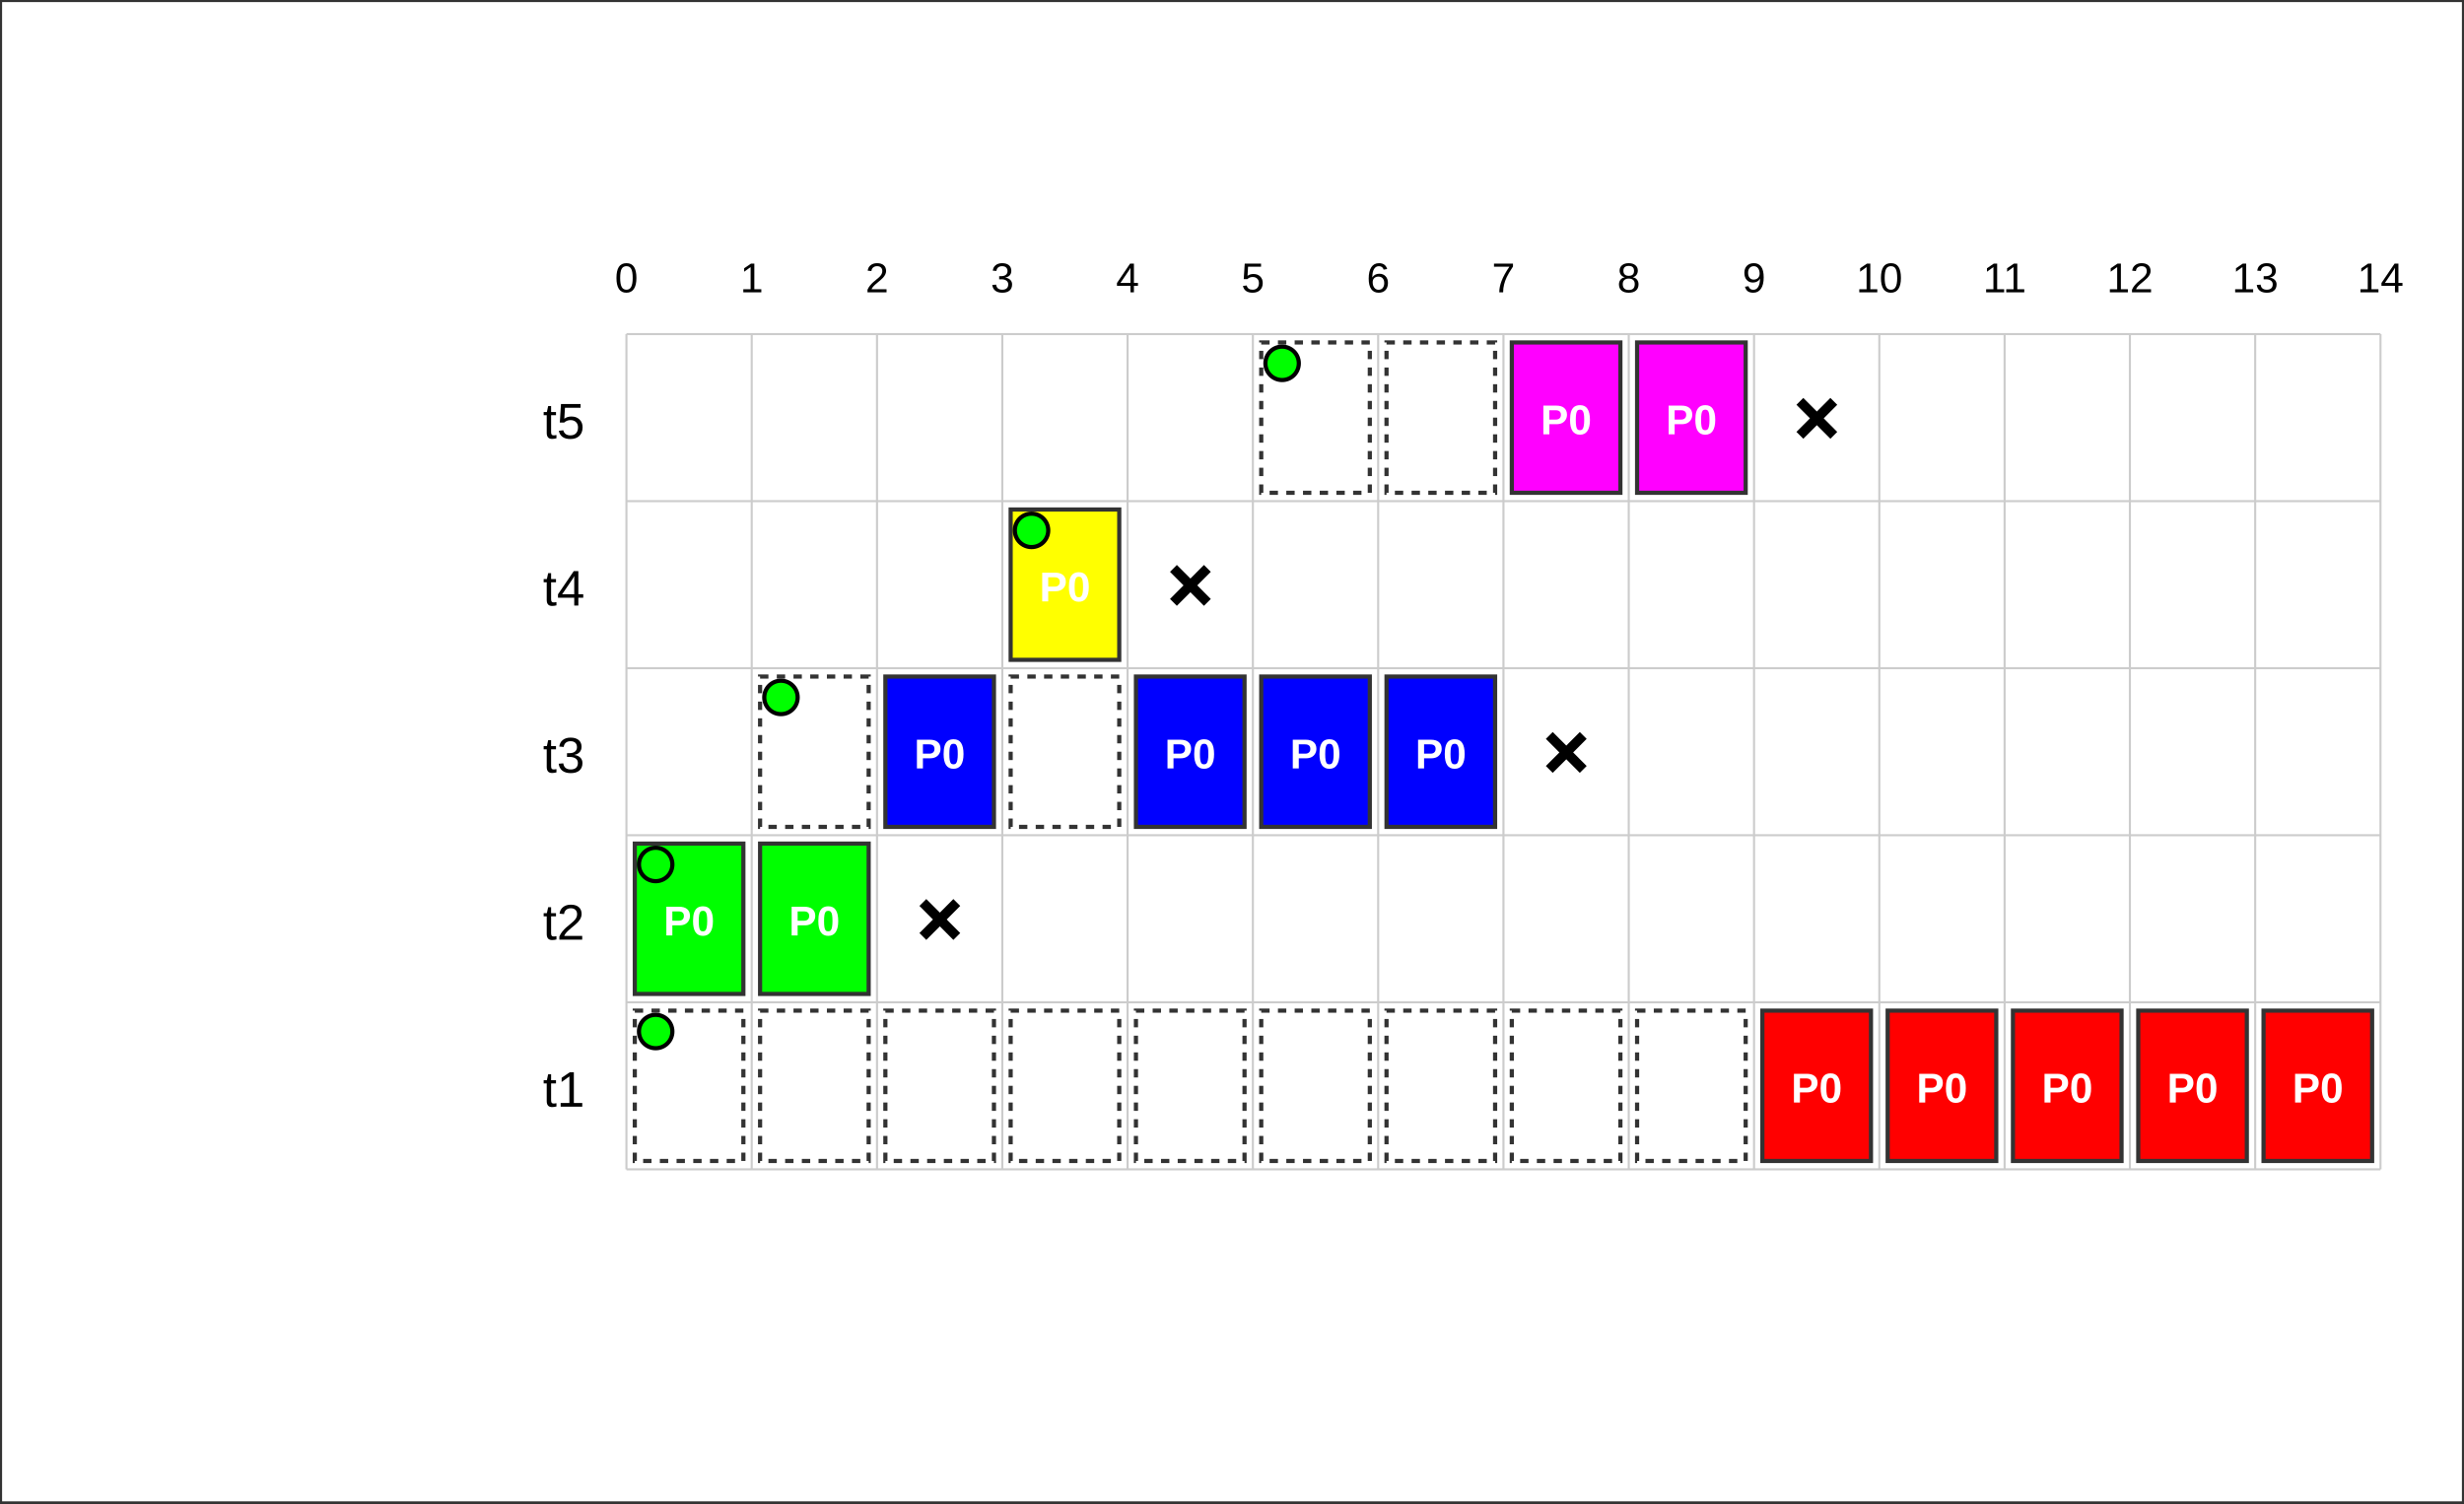
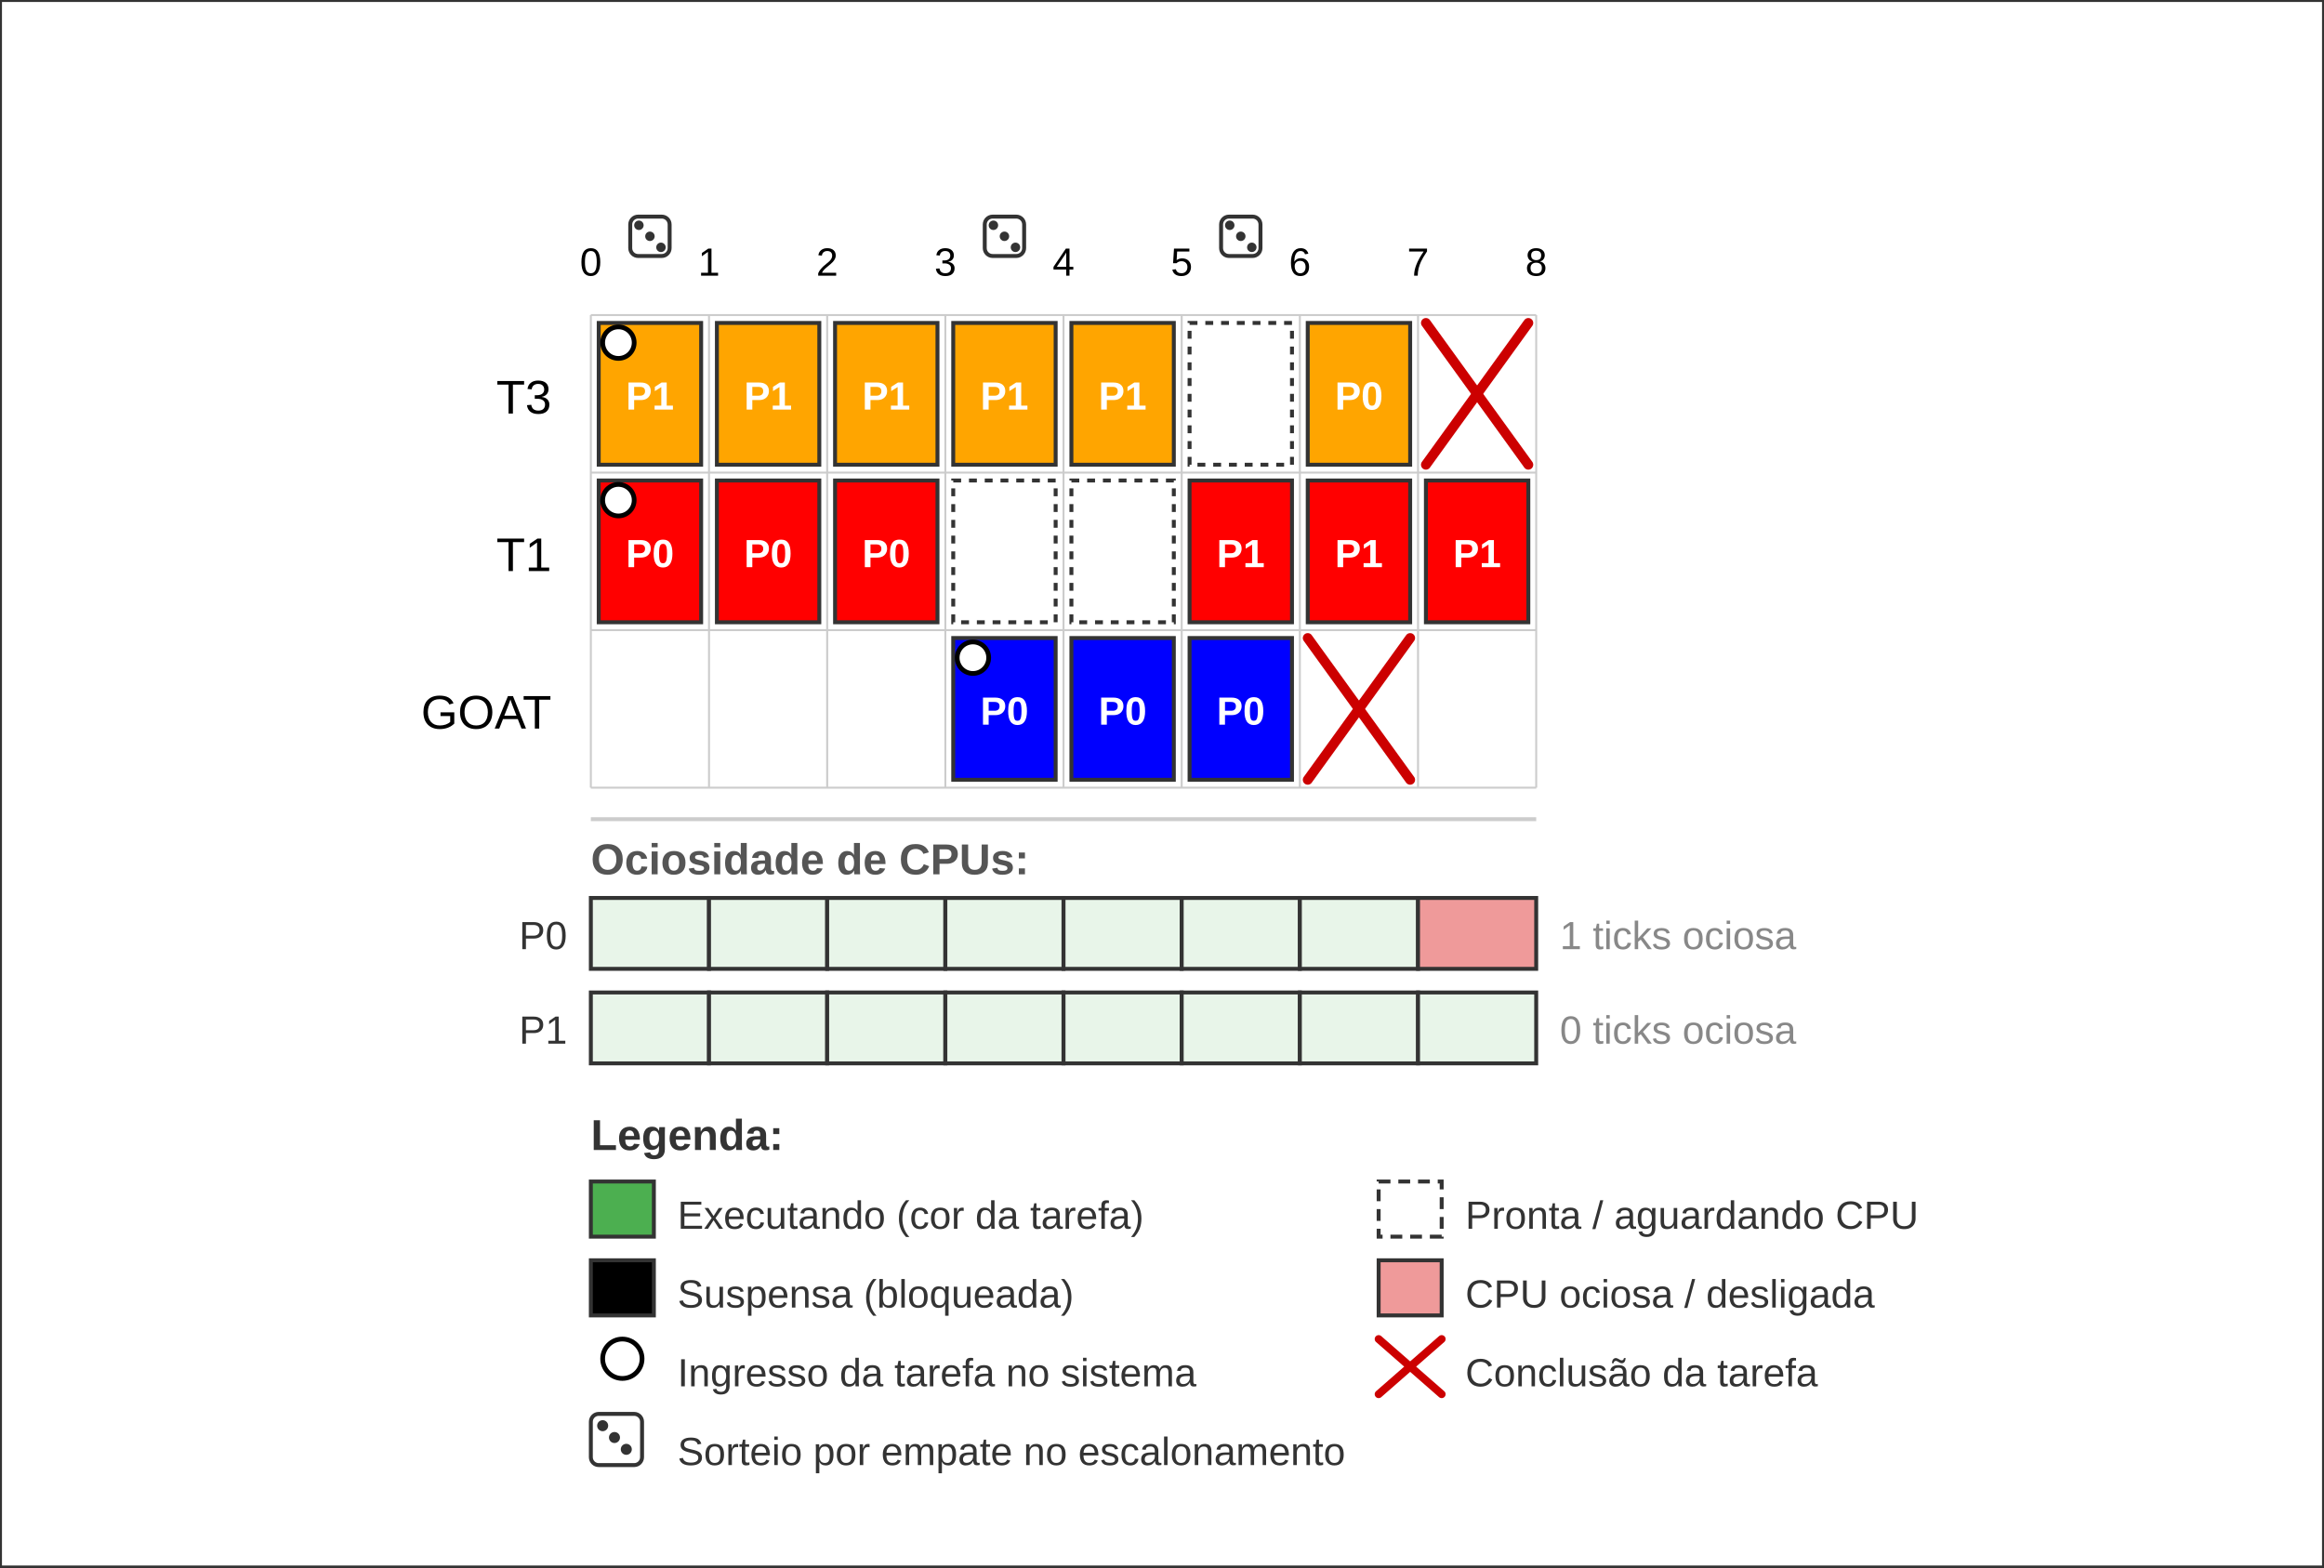
- <svg xmlns="http://www.w3.org/2000/svg" width="590" height="360" viewBox="0 0 590 360">
+ <svg xmlns="http://www.w3.org/2000/svg" width="590" height="398" viewBox="0 0 590 398">
  <defs>
    <style type="text/css">
    .label { font-size: 12px; font-family: Arial, sans-serif; }
    .tick { font-size: 10px; font-family: Arial, sans-serif; }
    rect { stroke: #333333; stroke-width: 1; }
  </style>
  </defs>
-   <rect x="0" y="0" width="590" height="360" fill="#FFFFFF" stroke="#000000" stroke-width="2" />
-   <line x1="150" y1="80" x2="150" y2="280" stroke="#CCCCCC" stroke-width="0.5" />
-   <line x1="180" y1="80" x2="180" y2="280" stroke="#CCCCCC" stroke-width="0.5" />
-   <line x1="210" y1="80" x2="210" y2="280" stroke="#CCCCCC" stroke-width="0.5" />
-   <line x1="240" y1="80" x2="240" y2="280" stroke="#CCCCCC" stroke-width="0.5" />
-   <line x1="270" y1="80" x2="270" y2="280" stroke="#CCCCCC" stroke-width="0.5" />
-   <line x1="300" y1="80" x2="300" y2="280" stroke="#CCCCCC" stroke-width="0.5" />
-   <line x1="330" y1="80" x2="330" y2="280" stroke="#CCCCCC" stroke-width="0.5" />
-   <line x1="360" y1="80" x2="360" y2="280" stroke="#CCCCCC" stroke-width="0.5" />
-   <line x1="390" y1="80" x2="390" y2="280" stroke="#CCCCCC" stroke-width="0.5" />
-   <line x1="420" y1="80" x2="420" y2="280" stroke="#CCCCCC" stroke-width="0.5" />
-   <line x1="450" y1="80" x2="450" y2="280" stroke="#CCCCCC" stroke-width="0.5" />
-   <line x1="480" y1="80" x2="480" y2="280" stroke="#CCCCCC" stroke-width="0.5" />
-   <line x1="510" y1="80" x2="510" y2="280" stroke="#CCCCCC" stroke-width="0.5" />
-   <line x1="540" y1="80" x2="540" y2="280" stroke="#CCCCCC" stroke-width="0.5" />
-   <line x1="570" y1="80" x2="570" y2="280" stroke="#CCCCCC" stroke-width="0.5" />
-   <line x1="150" y1="80" x2="570" y2="80" stroke="#CCCCCC" stroke-width="0.5" />
-   <line x1="150" y1="120" x2="570" y2="120" stroke="#CCCCCC" stroke-width="0.5" />
-   <line x1="150" y1="160" x2="570" y2="160" stroke="#CCCCCC" stroke-width="0.5" />
-   <line x1="150" y1="200" x2="570" y2="200" stroke="#CCCCCC" stroke-width="0.5" />
-   <line x1="150" y1="240" x2="570" y2="240" stroke="#CCCCCC" stroke-width="0.5" />
-   <line x1="150" y1="280" x2="570" y2="280" stroke="#CCCCCC" stroke-width="0.5" />
-   <rect x="152" y="202" width="26" height="36" fill="#00FF00" />
-   <text x="165.0" y="224.0" font-size="10" font-family="Arial" text-anchor="middle" fill="#FFFFFF" font-weight="bold">P0</text>
-   <circle cx="157" cy="207" r="4" fill="#00FF00" stroke="#000" />
-   <rect x="152" y="242" width="26" height="36" fill="none" stroke="#FF0000" stroke-width="2" stroke-dasharray="2,2" />
-   <circle cx="157" cy="247" r="4" fill="#00FF00" stroke="#000" />
-   <rect x="182" y="162" width="26" height="36" fill="none" stroke="#0000FF" stroke-width="2" stroke-dasharray="2,2" />
-   <circle cx="187" cy="167" r="4" fill="#00FF00" stroke="#000" />
-   <rect x="182" y="202" width="26" height="36" fill="#00FF00" />
-   <text x="195.0" y="224.0" font-size="10" font-family="Arial" text-anchor="middle" fill="#FFFFFF" font-weight="bold">P0</text>
-   <rect x="182" y="242" width="26" height="36" fill="none" stroke="#FF0000" stroke-width="2" stroke-dasharray="2,2" />
-   <rect x="212" y="162" width="26" height="36" fill="#0000FF" />
-   <text x="225.0" y="184.0" font-size="10" font-family="Arial" text-anchor="middle" fill="#FFFFFF" font-weight="bold">P0</text>
-   <text x="225.0" y="225.0" font-size="14" text-anchor="middle">❌</text>
-   <rect x="212" y="242" width="26" height="36" fill="none" stroke="#FF0000" stroke-width="2" stroke-dasharray="2,2" />
-   <rect x="242" y="122" width="26" height="36" fill="#FFFF00" />
-   <text x="255.0" y="144.0" font-size="10" font-family="Arial" text-anchor="middle" fill="#FFFFFF" font-weight="bold">P0</text>
-   <circle cx="247" cy="127" r="4" fill="#00FF00" stroke="#000" />
-   <rect x="242" y="162" width="26" height="36" fill="none" stroke="#0000FF" stroke-width="2" stroke-dasharray="2,2" />
-   <rect x="242" y="242" width="26" height="36" fill="none" stroke="#FF0000" stroke-width="2" stroke-dasharray="2,2" />
-   <text x="285.0" y="145.0" font-size="14" text-anchor="middle">❌</text>
+   <rect x="0" y="0" width="590" height="398" fill="#FFFFFF" stroke="#000000" stroke-width="2" />
+   <line x1="150" y1="80" x2="150" y2="200" stroke="#CCCCCC" stroke-width="0.5" />
+   <line x1="180" y1="80" x2="180" y2="200" stroke="#CCCCCC" stroke-width="0.5" />
+   <line x1="210" y1="80" x2="210" y2="200" stroke="#CCCCCC" stroke-width="0.5" />
+   <line x1="240" y1="80" x2="240" y2="200" stroke="#CCCCCC" stroke-width="0.5" />
+   <line x1="270" y1="80" x2="270" y2="200" stroke="#CCCCCC" stroke-width="0.5" />
+   <line x1="300" y1="80" x2="300" y2="200" stroke="#CCCCCC" stroke-width="0.5" />
+   <line x1="330" y1="80" x2="330" y2="200" stroke="#CCCCCC" stroke-width="0.5" />
+   <line x1="360" y1="80" x2="360" y2="200" stroke="#CCCCCC" stroke-width="0.5" />
+   <line x1="390" y1="80" x2="390" y2="200" stroke="#CCCCCC" stroke-width="0.5" />
+   <line x1="150" y1="80" x2="390" y2="80" stroke="#CCCCCC" stroke-width="0.5" />
+   <line x1="150" y1="120" x2="390" y2="120" stroke="#CCCCCC" stroke-width="0.5" />
+   <line x1="150" y1="160" x2="390" y2="160" stroke="#CCCCCC" stroke-width="0.5" />
+   <line x1="150" y1="200" x2="390" y2="200" stroke="#CCCCCC" stroke-width="0.5" />
+   <rect x="160.0" y="55" width="10" height="10" rx="2" fill="#fff" stroke="#333" stroke-width="1.2" />
+   <circle cx="162.2" cy="57.2" r="1.2" fill="#333" />
+   <circle cx="165.0" cy="60.0" r="1.2" fill="#333" />
+   <circle cx="167.8" cy="62.8" r="1.2" fill="#333" />
+   <rect x="152" y="82" width="26" height="36" fill="#FFA500" />
+   <text x="165.0" y="104.0" font-size="10" font-family="Arial" text-anchor="middle" fill="#FFFFFF" font-weight="bold">P1</text>
+   <circle cx="157" cy="87" r="4" fill="#FFFFFF" stroke="#000" stroke-width="1.2" />
+   <rect x="152" y="122" width="26" height="36" fill="#FF0000" />
+   <text x="165.0" y="144.0" font-size="10" font-family="Arial" text-anchor="middle" fill="#FFFFFF" font-weight="bold">P0</text>
+   <circle cx="157" cy="127" r="4" fill="#FFFFFF" stroke="#000" stroke-width="1.2" />
+   <rect x="182" y="82" width="26" height="36" fill="#FFA500" />
+   <text x="195.0" y="104.0" font-size="10" font-family="Arial" text-anchor="middle" fill="#FFFFFF" font-weight="bold">P1</text>
+   <rect x="182" y="122" width="26" height="36" fill="#FF0000" />
+   <text x="195.0" y="144.0" font-size="10" font-family="Arial" text-anchor="middle" fill="#FFFFFF" font-weight="bold">P0</text>
+   <rect x="212" y="82" width="26" height="36" fill="#FFA500" />
+   <text x="225.0" y="104.0" font-size="10" font-family="Arial" text-anchor="middle" fill="#FFFFFF" font-weight="bold">P1</text>
+   <rect x="212" y="122" width="26" height="36" fill="#FF0000" />
+   <text x="225.0" y="144.0" font-size="10" font-family="Arial" text-anchor="middle" fill="#FFFFFF" font-weight="bold">P0</text>
+   <rect x="250.0" y="55" width="10" height="10" rx="2" fill="#fff" stroke="#333" stroke-width="1.2" />
+   <circle cx="252.2" cy="57.2" r="1.2" fill="#333" />
+   <circle cx="255.0" cy="60.0" r="1.2" fill="#333" />
+   <circle cx="257.8" cy="62.8" r="1.2" fill="#333" />
+   <rect x="242" y="82" width="26" height="36" fill="#FFA500" />
+   <text x="255.0" y="104.0" font-size="10" font-family="Arial" text-anchor="middle" fill="#FFFFFF" font-weight="bold">P1</text>
+   <rect x="242" y="122" width="26" height="36" fill="none" stroke="#FF0000" stroke-width="2" stroke-dasharray="2,2" />
+   <rect x="242" y="162" width="26" height="36" fill="#0000FF" />
+   <text x="255.0" y="184.0" font-size="10" font-family="Arial" text-anchor="middle" fill="#FFFFFF" font-weight="bold">P0</text>
+   <circle cx="247" cy="167" r="4" fill="#FFFFFF" stroke="#000" stroke-width="1.2" />
+   <rect x="272" y="82" width="26" height="36" fill="#FFA500" />
+   <text x="285.0" y="104.0" font-size="10" font-family="Arial" text-anchor="middle" fill="#FFFFFF" font-weight="bold">P1</text>
+   <rect x="272" y="122" width="26" height="36" fill="none" stroke="#FF0000" stroke-width="2" stroke-dasharray="2,2" />
  <rect x="272" y="162" width="26" height="36" fill="#0000FF" />
  <text x="285.0" y="184.0" font-size="10" font-family="Arial" text-anchor="middle" fill="#FFFFFF" font-weight="bold">P0</text>
-   <rect x="272" y="242" width="26" height="36" fill="none" stroke="#FF0000" stroke-width="2" stroke-dasharray="2,2" />
-   <rect x="302" y="82" width="26" height="36" fill="none" stroke="#FF00FF" stroke-width="2" stroke-dasharray="2,2" />
-   <circle cx="307" cy="87" r="4" fill="#00FF00" stroke="#000" />
+   <rect x="310.0" y="55" width="10" height="10" rx="2" fill="#fff" stroke="#333" stroke-width="1.2" />
+   <circle cx="312.2" cy="57.2" r="1.2" fill="#333" />
+   <circle cx="315.0" cy="60.0" r="1.2" fill="#333" />
+   <circle cx="317.8" cy="62.8" r="1.2" fill="#333" />
+   <rect x="302" y="82" width="26" height="36" fill="none" stroke="#FFA500" stroke-width="2" stroke-dasharray="2,2" />
+   <rect x="302" y="122" width="26" height="36" fill="#FF0000" />
+   <text x="315.0" y="144.0" font-size="10" font-family="Arial" text-anchor="middle" fill="#FFFFFF" font-weight="bold">P1</text>
  <rect x="302" y="162" width="26" height="36" fill="#0000FF" />
  <text x="315.0" y="184.0" font-size="10" font-family="Arial" text-anchor="middle" fill="#FFFFFF" font-weight="bold">P0</text>
-   <rect x="302" y="242" width="26" height="36" fill="none" stroke="#FF0000" stroke-width="2" stroke-dasharray="2,2" />
-   <rect x="332" y="82" width="26" height="36" fill="none" stroke="#FF00FF" stroke-width="2" stroke-dasharray="2,2" />
-   <rect x="332" y="162" width="26" height="36" fill="#0000FF" />
-   <text x="345.0" y="184.0" font-size="10" font-family="Arial" text-anchor="middle" fill="#FFFFFF" font-weight="bold">P0</text>
-   <rect x="332" y="242" width="26" height="36" fill="none" stroke="#FF0000" stroke-width="2" stroke-dasharray="2,2" />
-   <rect x="362" y="82" width="26" height="36" fill="#FF00FF" />
-   <text x="375.0" y="104.0" font-size="10" font-family="Arial" text-anchor="middle" fill="#FFFFFF" font-weight="bold">P0</text>
-   <text x="375.0" y="185.0" font-size="14" text-anchor="middle">❌</text>
-   <rect x="362" y="242" width="26" height="36" fill="none" stroke="#FF0000" stroke-width="2" stroke-dasharray="2,2" />
-   <rect x="392" y="82" width="26" height="36" fill="#FF00FF" />
-   <text x="405.0" y="104.0" font-size="10" font-family="Arial" text-anchor="middle" fill="#FFFFFF" font-weight="bold">P0</text>
-   <rect x="392" y="242" width="26" height="36" fill="none" stroke="#FF0000" stroke-width="2" stroke-dasharray="2,2" />
-   <text x="435.0" y="105.0" font-size="14" text-anchor="middle">❌</text>
-   <rect x="422" y="242" width="26" height="36" fill="#FF0000" />
-   <text x="435.0" y="264.0" font-size="10" font-family="Arial" text-anchor="middle" fill="#FFFFFF" font-weight="bold">P0</text>
-   <rect x="452" y="242" width="26" height="36" fill="#FF0000" />
-   <text x="465.0" y="264.0" font-size="10" font-family="Arial" text-anchor="middle" fill="#FFFFFF" font-weight="bold">P0</text>
-   <rect x="482" y="242" width="26" height="36" fill="#FF0000" />
-   <text x="495.0" y="264.0" font-size="10" font-family="Arial" text-anchor="middle" fill="#FFFFFF" font-weight="bold">P0</text>
-   <rect x="512" y="242" width="26" height="36" fill="#FF0000" />
-   <text x="525.0" y="264.0" font-size="10" font-family="Arial" text-anchor="middle" fill="#FFFFFF" font-weight="bold">P0</text>
-   <rect x="542" y="242" width="26" height="36" fill="#FF0000" />
-   <text x="555.0" y="264.0" font-size="10" font-family="Arial" text-anchor="middle" fill="#FFFFFF" font-weight="bold">P0</text>
+   <rect x="332" y="82" width="26" height="36" fill="#FFA500" />
+   <text x="345.0" y="104.0" font-size="10" font-family="Arial" text-anchor="middle" fill="#FFFFFF" font-weight="bold">P0</text>
+   <rect x="332" y="122" width="26" height="36" fill="#FF0000" />
+   <text x="345.0" y="144.0" font-size="10" font-family="Arial" text-anchor="middle" fill="#FFFFFF" font-weight="bold">P1</text>
+   <line x1="332" y1="162" x2="358" y2="198" stroke="#CC0000" stroke-width="2.5" stroke-linecap="round" />
+   <line x1="358" y1="162" x2="332" y2="198" stroke="#CC0000" stroke-width="2.5" stroke-linecap="round" />
+   <line x1="362" y1="82" x2="388" y2="118" stroke="#CC0000" stroke-width="2.5" stroke-linecap="round" />
+   <line x1="388" y1="82" x2="362" y2="118" stroke="#CC0000" stroke-width="2.5" stroke-linecap="round" />
+   <rect x="362" y="122" width="26" height="36" fill="#FF0000" />
+   <text x="375.0" y="144.0" font-size="10" font-family="Arial" text-anchor="middle" fill="#FFFFFF" font-weight="bold">P1</text>
  <text x="150" y="70" class="tick" text-anchor="middle">0</text>
  <text x="180" y="70" class="tick" text-anchor="middle">1</text>
  <text x="210" y="70" class="tick" text-anchor="middle">2</text>
  <text x="240" y="70" class="tick" text-anchor="middle">3</text>
  <text x="270" y="70" class="tick" text-anchor="middle">4</text>
  <text x="300" y="70" class="tick" text-anchor="middle">5</text>
  <text x="330" y="70" class="tick" text-anchor="middle">6</text>
  <text x="360" y="70" class="tick" text-anchor="middle">7</text>
  <text x="390" y="70" class="tick" text-anchor="middle">8</text>
-   <text x="420" y="70" class="tick" text-anchor="middle">9</text>
-   <text x="450" y="70" class="tick" text-anchor="middle">10</text>
-   <text x="480" y="70" class="tick" text-anchor="middle">11</text>
-   <text x="510" y="70" class="tick" text-anchor="middle">12</text>
-   <text x="540" y="70" class="tick" text-anchor="middle">13</text>
-   <text x="570" y="70" class="tick" text-anchor="middle">14</text>
-   <text x="140" y="105.0" class="label" text-anchor="end">t5</text>
-   <text x="140" y="145.0" class="label" text-anchor="end">t4</text>
-   <text x="140" y="185.0" class="label" text-anchor="end">t3</text>
-   <text x="140" y="225.0" class="label" text-anchor="end">t2</text>
-   <text x="140" y="265.0" class="label" text-anchor="end">t1</text>
+   <text x="140" y="105.0" class="label" text-anchor="end">T3</text>
+   <text x="140" y="145.0" class="label" text-anchor="end">T1</text>
+   <text x="140" y="185.0" class="label" text-anchor="end">GOAT</text>
+   <line x1="150" y1="208" x2="390" y2="208" stroke="#CCCCCC" stroke-width="1" />
+   <text x="150" y="222" font-size="11" font-family="Arial" font-weight="bold" fill="#555">Ociosidade de CPUs:</text>
+   <text x="144" y="241" font-size="10" font-family="Arial" text-anchor="end" fill="#333">P0</text>
+   <rect x="150" y="228" width="30" height="18" fill="#E8F5E9" stroke="#BBBBBB" stroke-width="0.5" />
+   <rect x="180" y="228" width="30" height="18" fill="#E8F5E9" stroke="#BBBBBB" stroke-width="0.5" />
+   <rect x="210" y="228" width="30" height="18" fill="#E8F5E9" stroke="#BBBBBB" stroke-width="0.5" />
+   <rect x="240" y="228" width="30" height="18" fill="#E8F5E9" stroke="#BBBBBB" stroke-width="0.5" />
+   <rect x="270" y="228" width="30" height="18" fill="#E8F5E9" stroke="#BBBBBB" stroke-width="0.5" />
+   <rect x="300" y="228" width="30" height="18" fill="#E8F5E9" stroke="#BBBBBB" stroke-width="0.5" />
+   <rect x="330" y="228" width="30" height="18" fill="#E8F5E9" stroke="#BBBBBB" stroke-width="0.5" />
+   <rect x="360" y="228" width="30" height="18" fill="#EF9A9A" stroke="#BBBBBB" stroke-width="0.5" />
+   <text x="396" y="241" font-size="10" font-family="Arial" fill="#888">1 ticks ociosa</text>
+   <text x="144" y="265" font-size="10" font-family="Arial" text-anchor="end" fill="#333">P1</text>
+   <rect x="150" y="252" width="30" height="18" fill="#E8F5E9" stroke="#BBBBBB" stroke-width="0.5" />
+   <rect x="180" y="252" width="30" height="18" fill="#E8F5E9" stroke="#BBBBBB" stroke-width="0.5" />
+   <rect x="210" y="252" width="30" height="18" fill="#E8F5E9" stroke="#BBBBBB" stroke-width="0.5" />
+   <rect x="240" y="252" width="30" height="18" fill="#E8F5E9" stroke="#BBBBBB" stroke-width="0.5" />
+   <rect x="270" y="252" width="30" height="18" fill="#E8F5E9" stroke="#BBBBBB" stroke-width="0.5" />
+   <rect x="300" y="252" width="30" height="18" fill="#E8F5E9" stroke="#BBBBBB" stroke-width="0.5" />
+   <rect x="330" y="252" width="30" height="18" fill="#E8F5E9" stroke="#BBBBBB" stroke-width="0.5" />
+   <rect x="360" y="252" width="30" height="18" fill="#E8F5E9" stroke="#BBBBBB" stroke-width="0.5" />
+   <text x="396" y="265" font-size="10" font-family="Arial" fill="#888">0 ticks ociosa</text>
+   <text x="150" y="292" font-size="11" font-family="Arial" font-weight="bold" fill="#333">Legenda:</text>
+   <rect x="150" y="300" width="16" height="14" fill="#4CAF50" stroke="#333" stroke-width="1" />
+   <text x="172" y="312" font-size="10" font-family="Arial" fill="#333">Executando (cor da tarefa)</text>
+   <rect x="350" y="300" width="16" height="14" fill="none" stroke="#4CAF50" stroke-width="1.5" stroke-dasharray="3,2" />
+   <text x="372" y="312" font-size="10" font-family="Arial" fill="#333">Pronta / aguardando CPU</text>
+   <rect x="150" y="320" width="16" height="14" fill="#000000" stroke="#333" stroke-width="1" />
+   <text x="172" y="332" font-size="10" font-family="Arial" fill="#333">Suspensa (bloqueada)</text>
+   <rect x="350" y="320" width="16" height="14" fill="#EF9A9A" stroke="#BBBBBB" stroke-width="1" />
+   <text x="372" y="332" font-size="10" font-family="Arial" fill="#333">CPU ociosa / desligada</text>
+   <circle cx="158" cy="345" r="5" fill="#FFFFFF" stroke="#000" stroke-width="1.2" />
+   <text x="172" y="352" font-size="10" font-family="Arial" fill="#333">Ingresso da tarefa no sistema</text>
+   <line x1="350" y1="340" x2="366" y2="354" stroke="#CC0000" stroke-width="2" stroke-linecap="round" />
+   <line x1="366" y1="340" x2="350" y2="354" stroke="#CC0000" stroke-width="2" stroke-linecap="round" />
+   <text x="372" y="352" font-size="10" font-family="Arial" fill="#333">Conclusão da tarefa</text>
+   <rect x="150" y="359" width="13" height="13" rx="2" fill="#fff" stroke="#333" stroke-width="1.2" />
+   <circle cx="153" cy="362" r="1.4" fill="#333" />
+   <circle cx="156" cy="365" r="1.4" fill="#333" />
+   <circle cx="159" cy="368" r="1.4" fill="#333" />
+   <text x="172" y="372" font-size="10" font-family="Arial" fill="#333">Sorteio por empate no escalonamento</text>
</svg>
